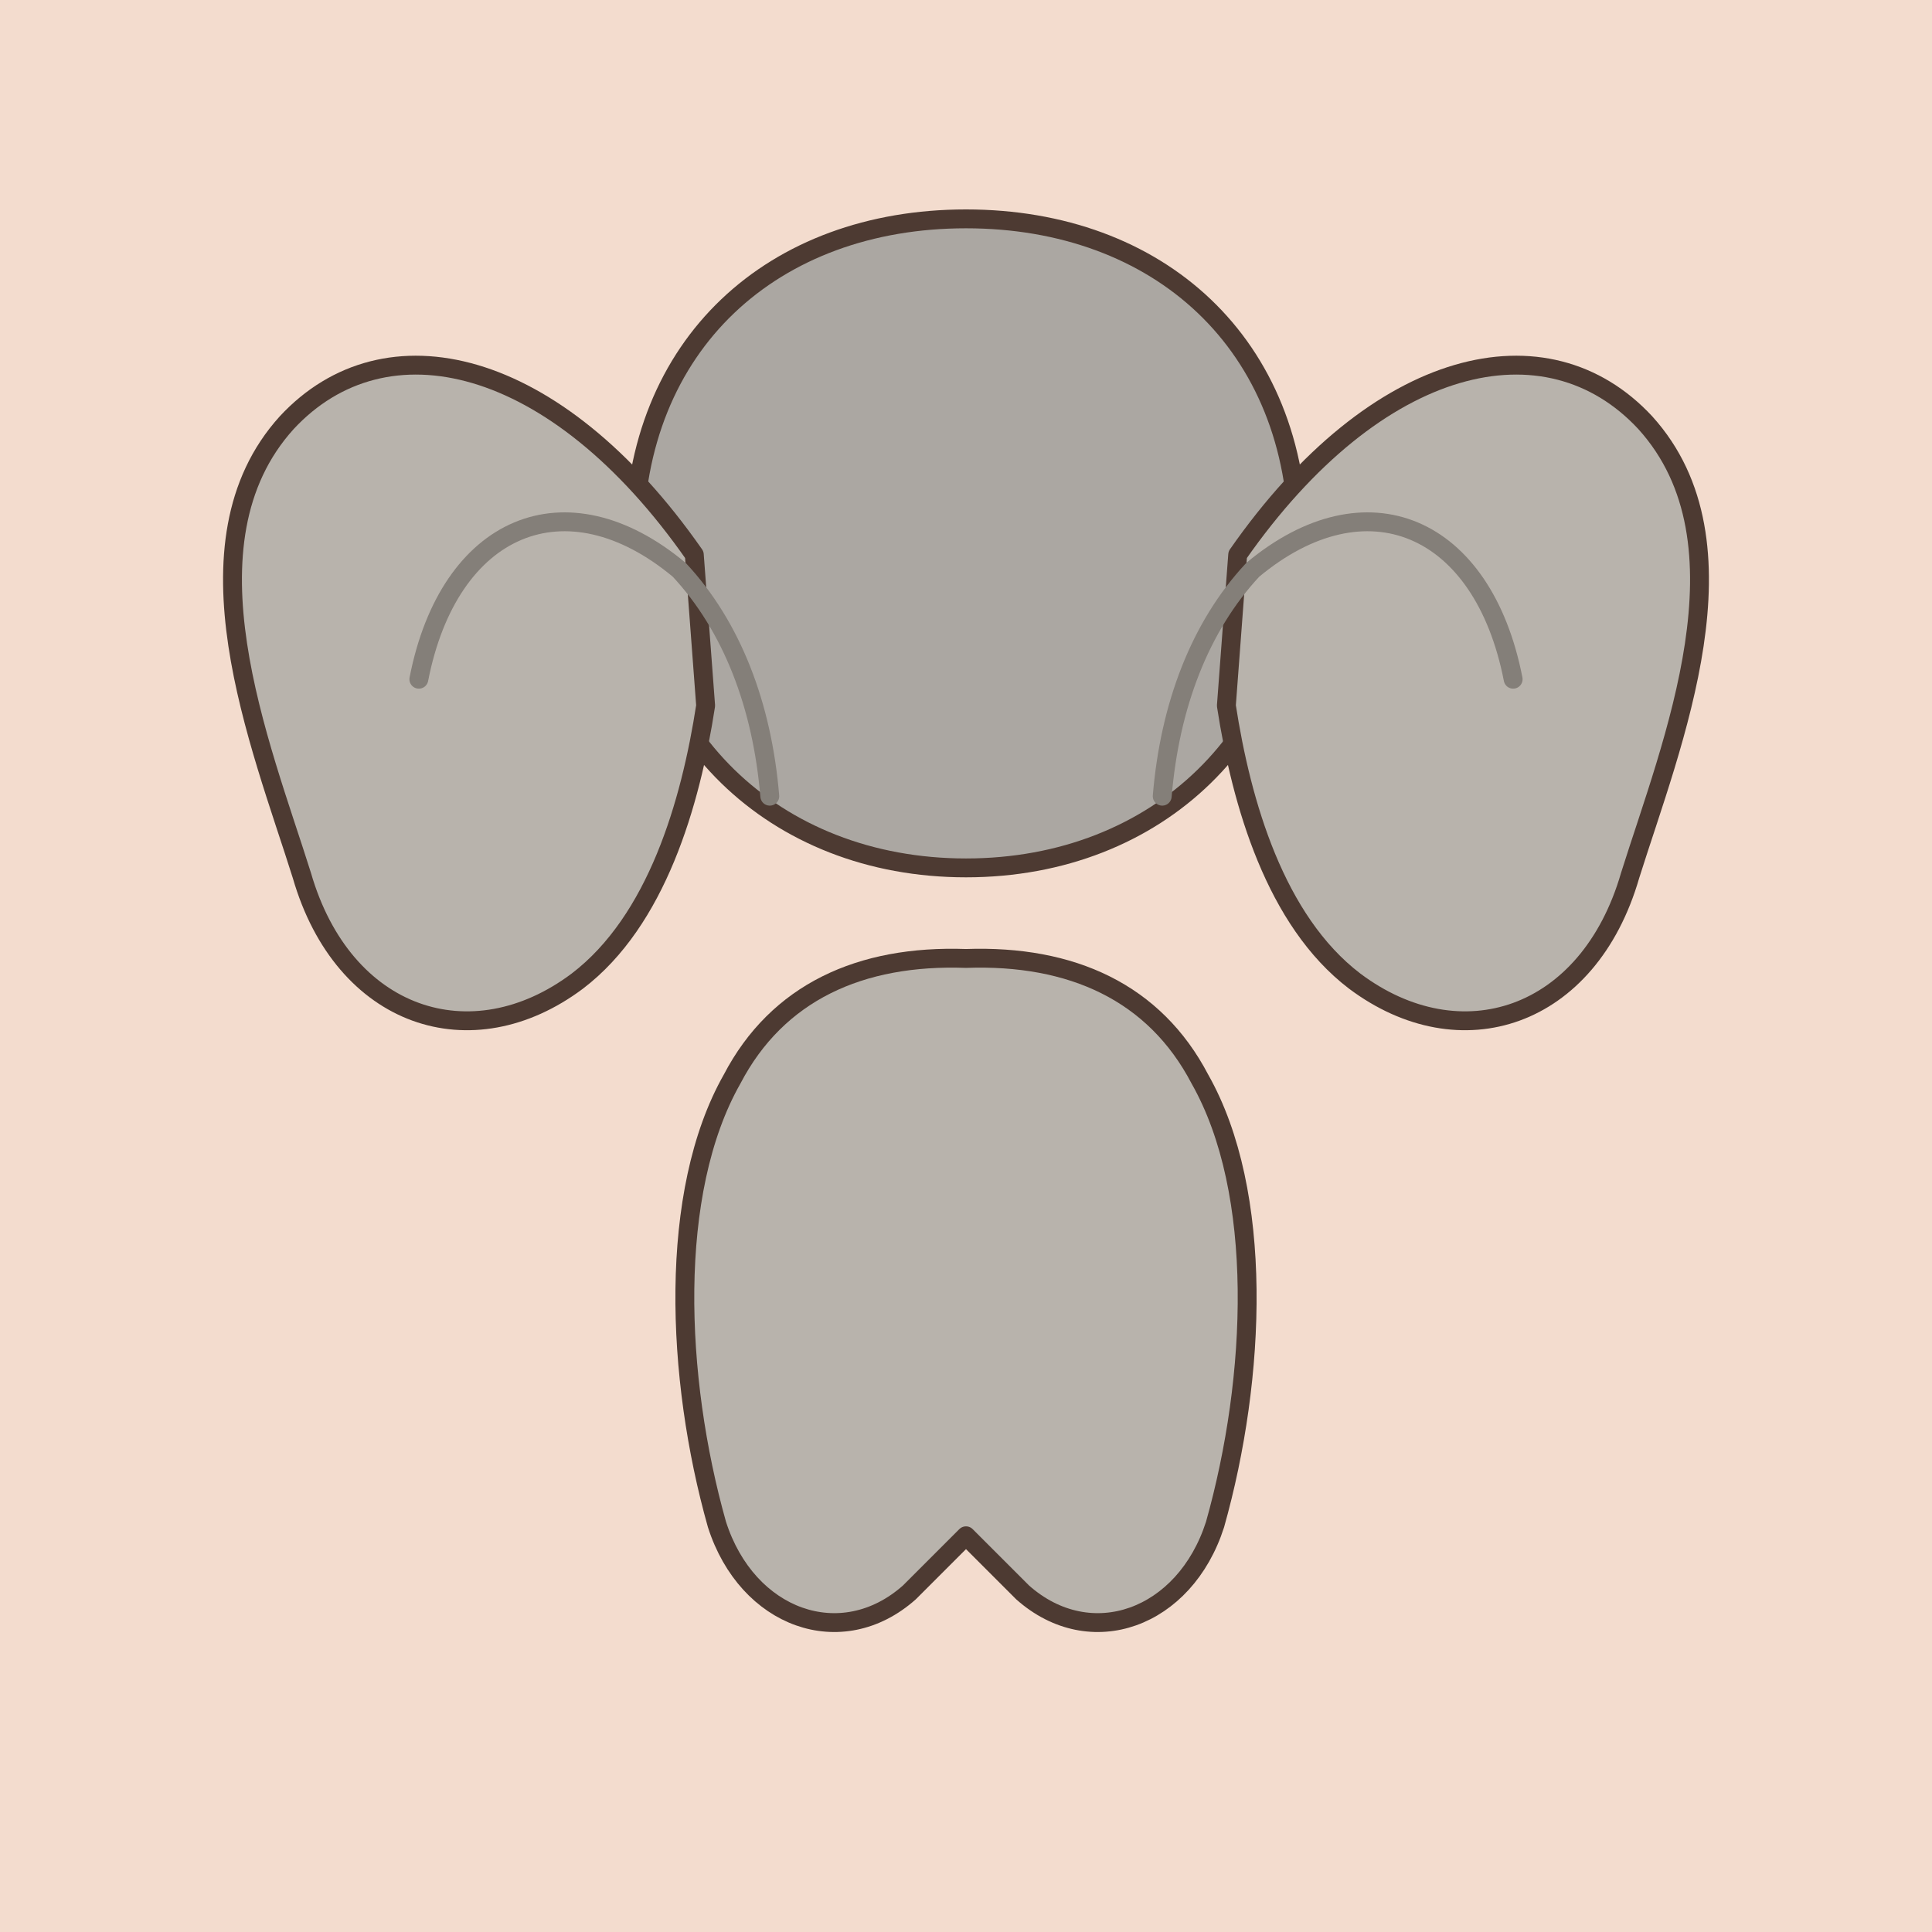
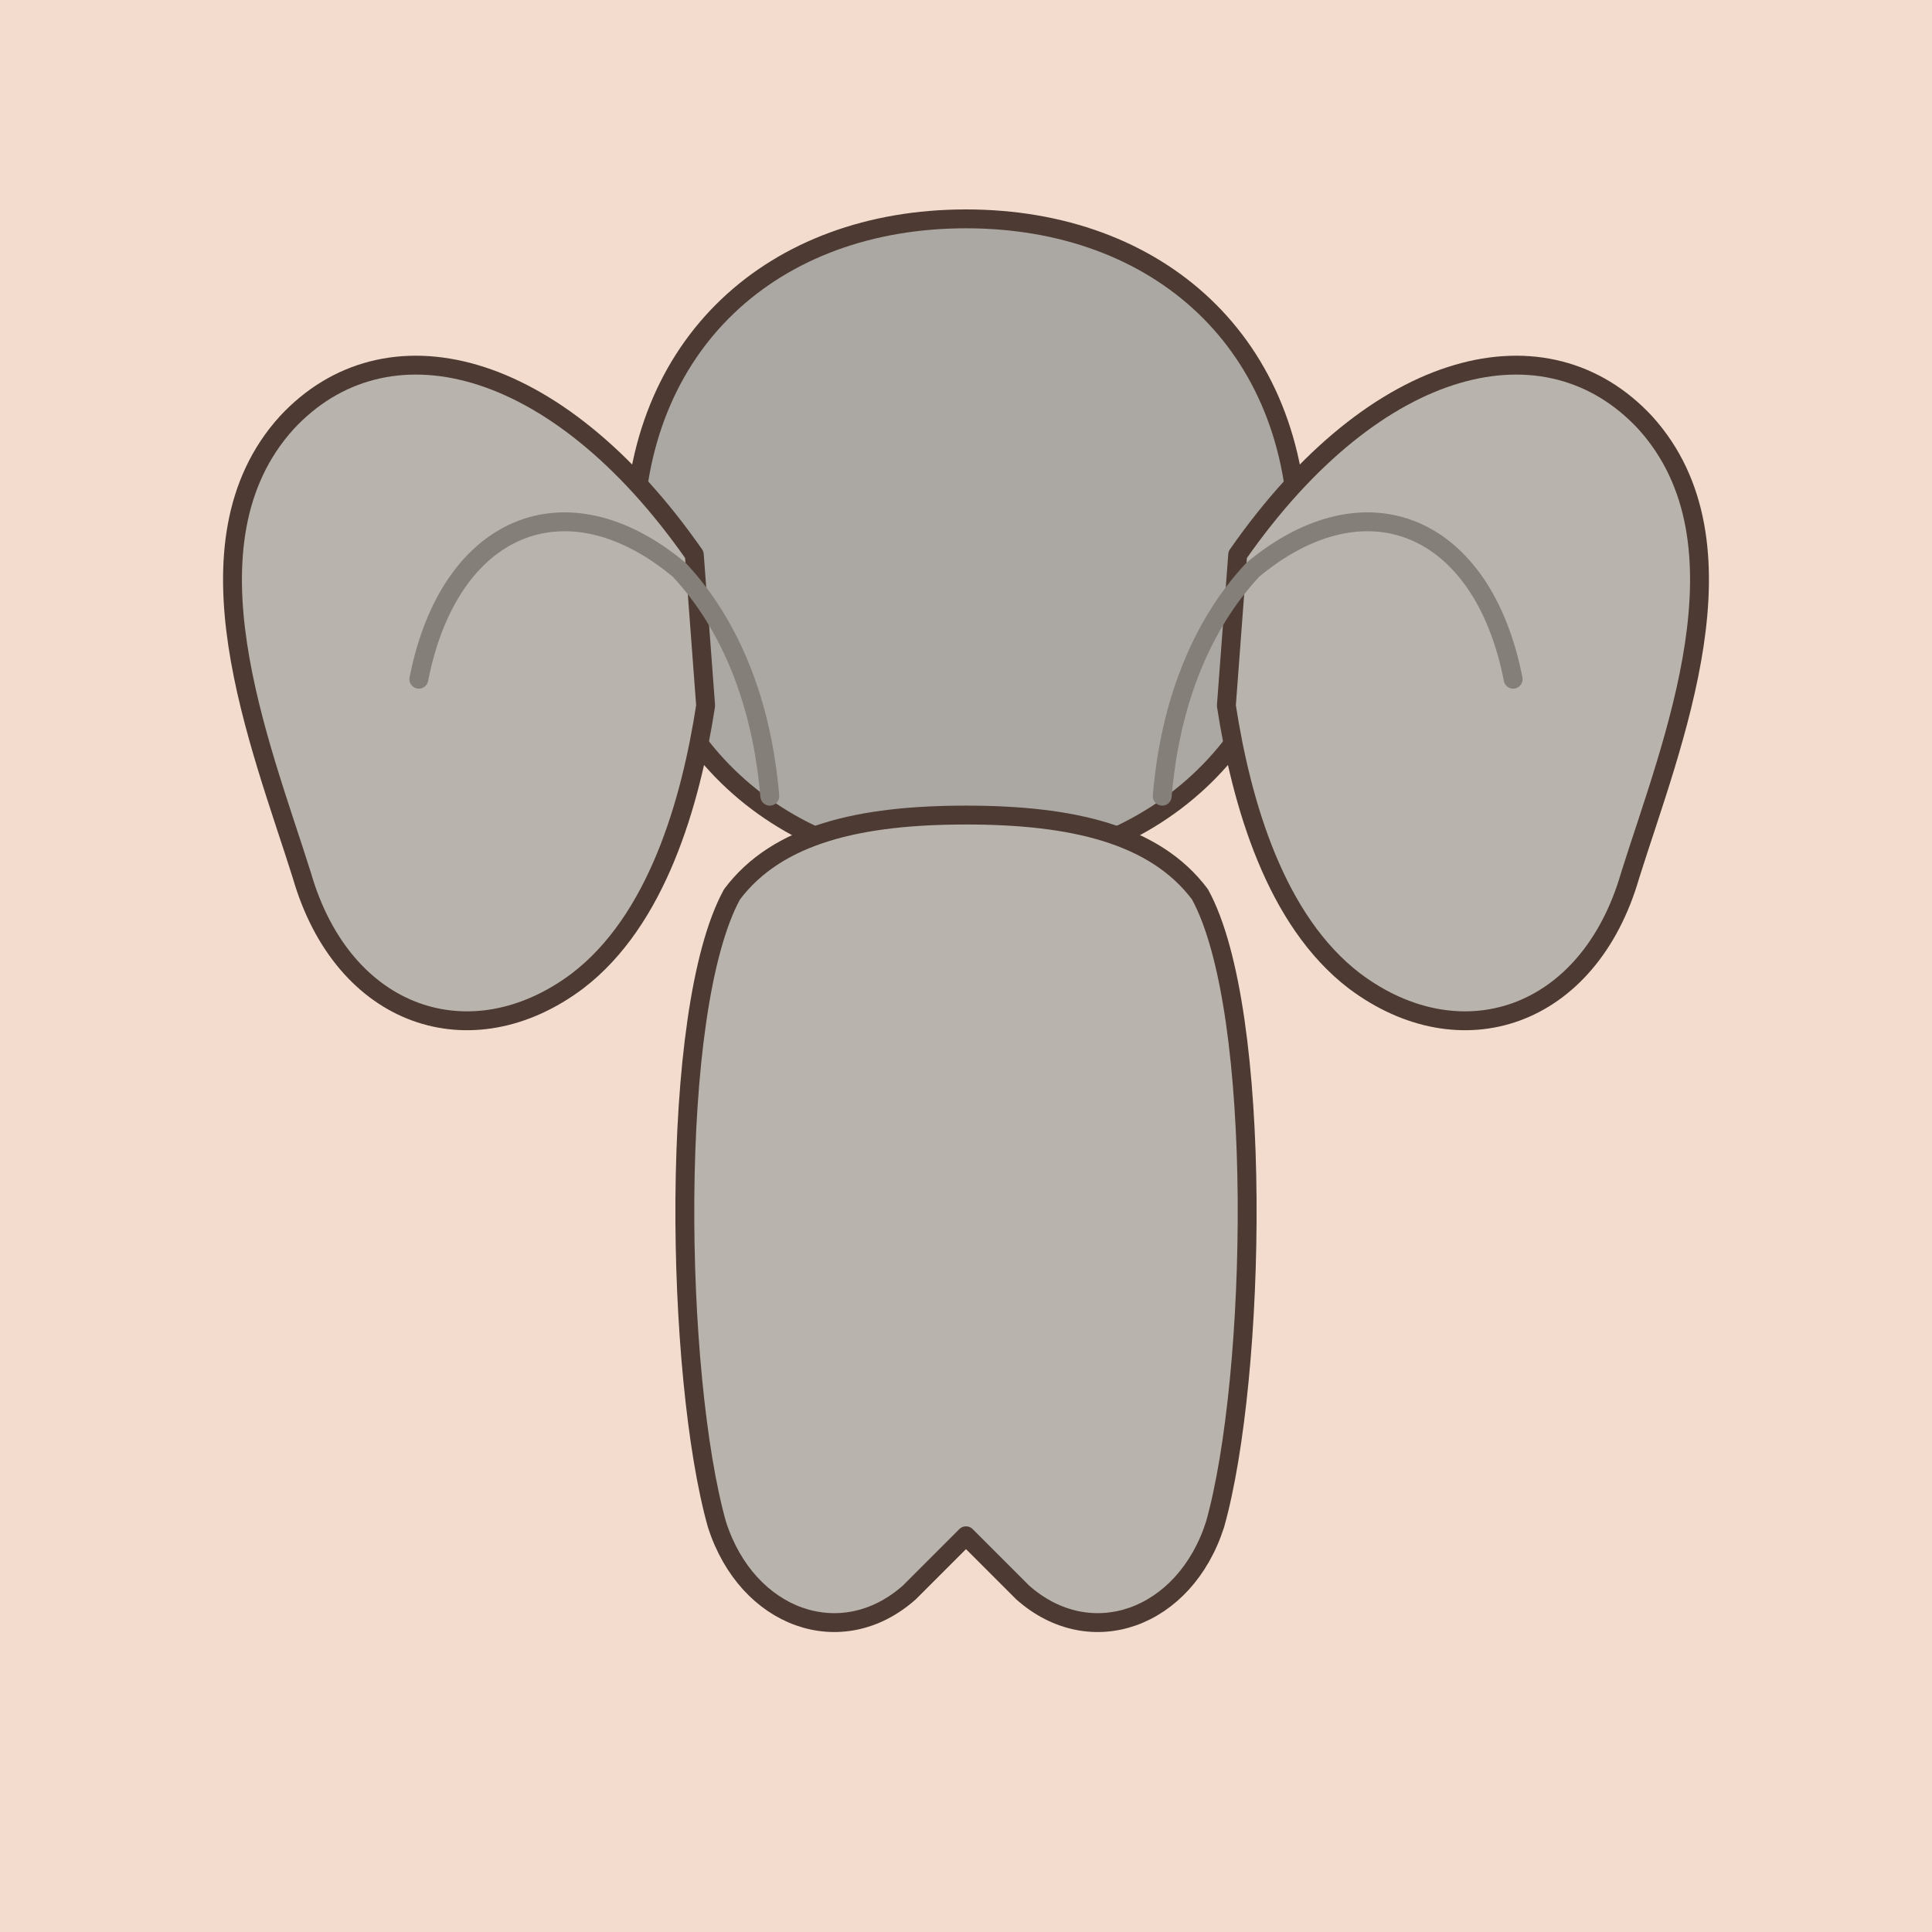
<svg xmlns="http://www.w3.org/2000/svg" width="512" height="512" viewBox="0 0 512 512">
  <rect width="512" height="512" fill="#F3DCCE" />
  <g opacity="0.98">
    <path d="M168 144 C168 91 205 58 256 58 C307 58 344 91 344 144 C344 194 307 230 256 230 C205 230 168 194 168 144 Z" fill="#A9A6A1" stroke="#49372F" stroke-width="5" stroke-linecap="round" stroke-linejoin="round" />
    <path d="M184 147 C147 94 102 84 76 112 C47 144 69 197 80 232 C91 270 125 281 153 260 C174 244 183 213 187 187 Z M328 147 C365 94 410 84 436 112 C465 144 443 197 432 232 C421 270 387 281 359 260 C338 244 329 213 325 187 Z" fill="#B7B2AB" stroke="#49372F" stroke-width="5" stroke-linecap="round" stroke-linejoin="round" />
    <path d="M111 180 C119 139 150 126 180 151 C194 166 202 187 204 211 M401 180 C393 139 362 126 332 151 C318 166 310 187 308 211" fill="none" stroke="#827D77" stroke-width="5" stroke-linecap="round" stroke-linejoin="round" />
-     <path d="M194 286 C206 263 228 253 256 254 C284 253 306 263 318 286 C335 316 333 365 322 404 C314 429 289 438 271 422 L256 407 L241 422 C223 438 198 429 190 404 C179 365 177 316 194 286 Z" fill="#B7B2AB" stroke="#49372F" stroke-width="5" stroke-linecap="round" stroke-linejoin="round" />
+     <path d="M194 237 C206 221 228 216 256 216 C284 216 306 221 318 237 C335 268 333 365 322 404 C314 429 289 438 271 422 L256 407 L241 422 C223 438 198 429 190 404 C179 365 177 268 194 237 Z" fill="#B7B2AB" stroke="#49372F" stroke-width="5" stroke-linecap="round" stroke-linejoin="round" />
  </g>
</svg>
